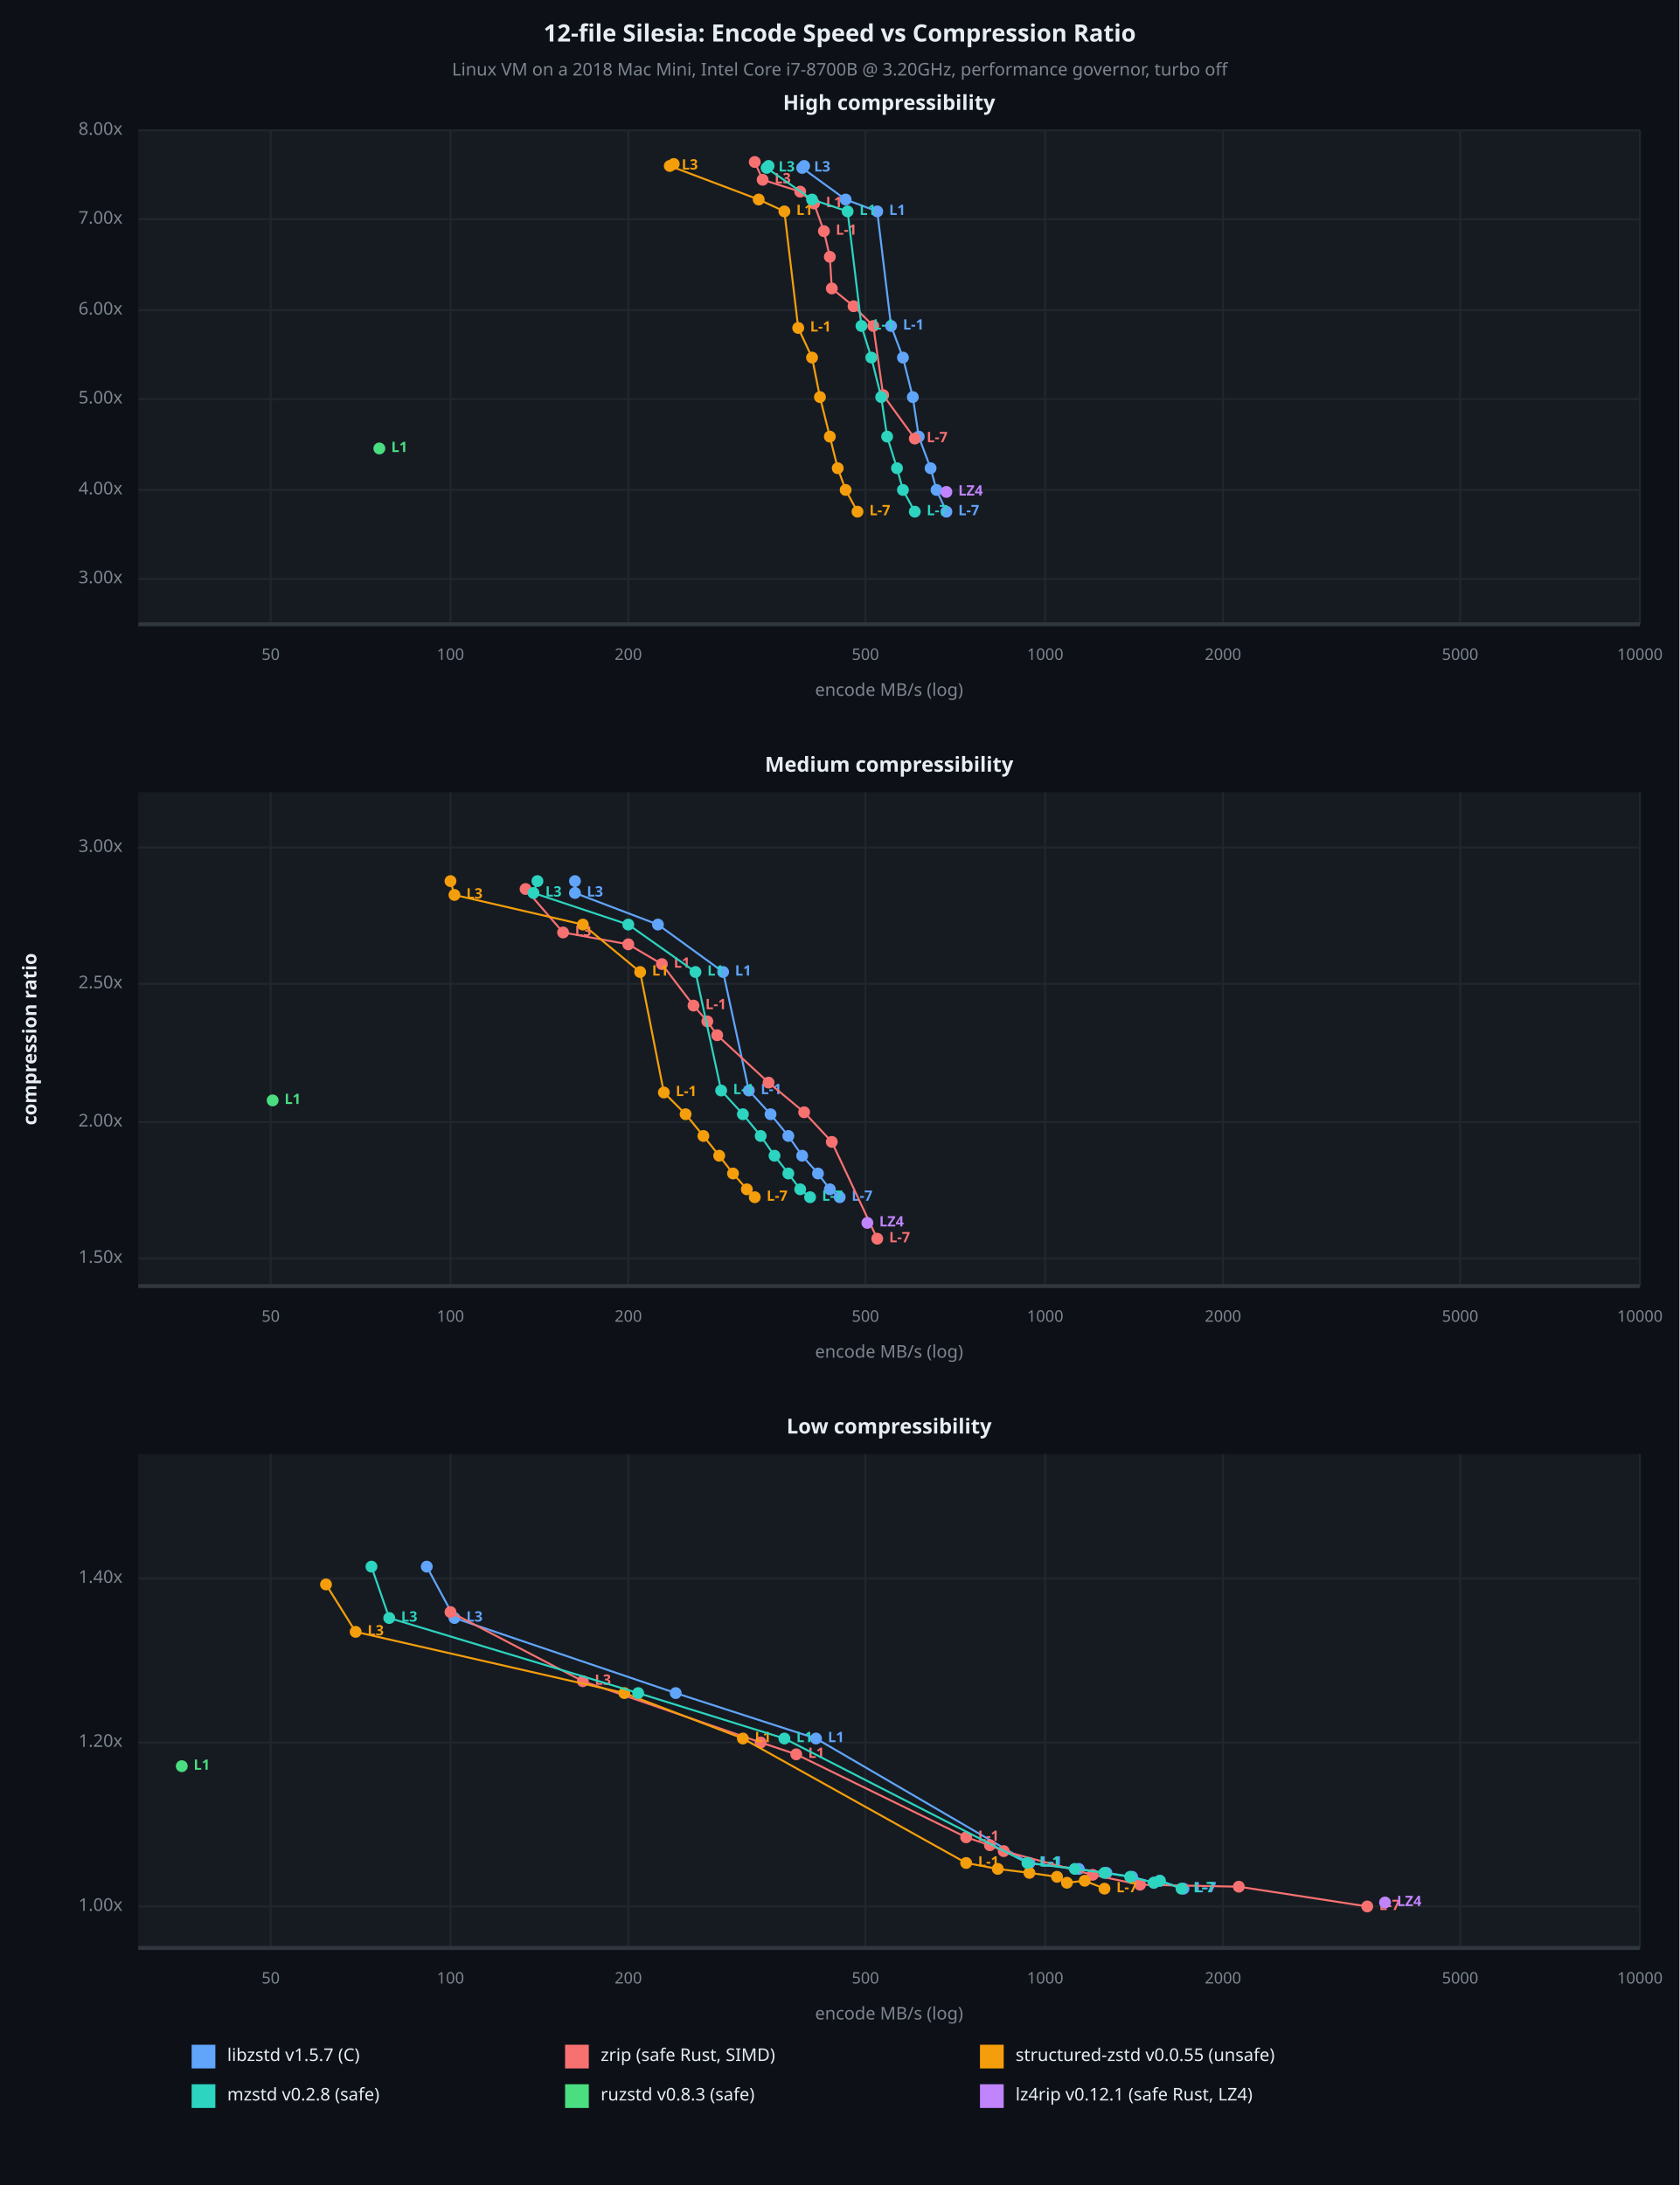
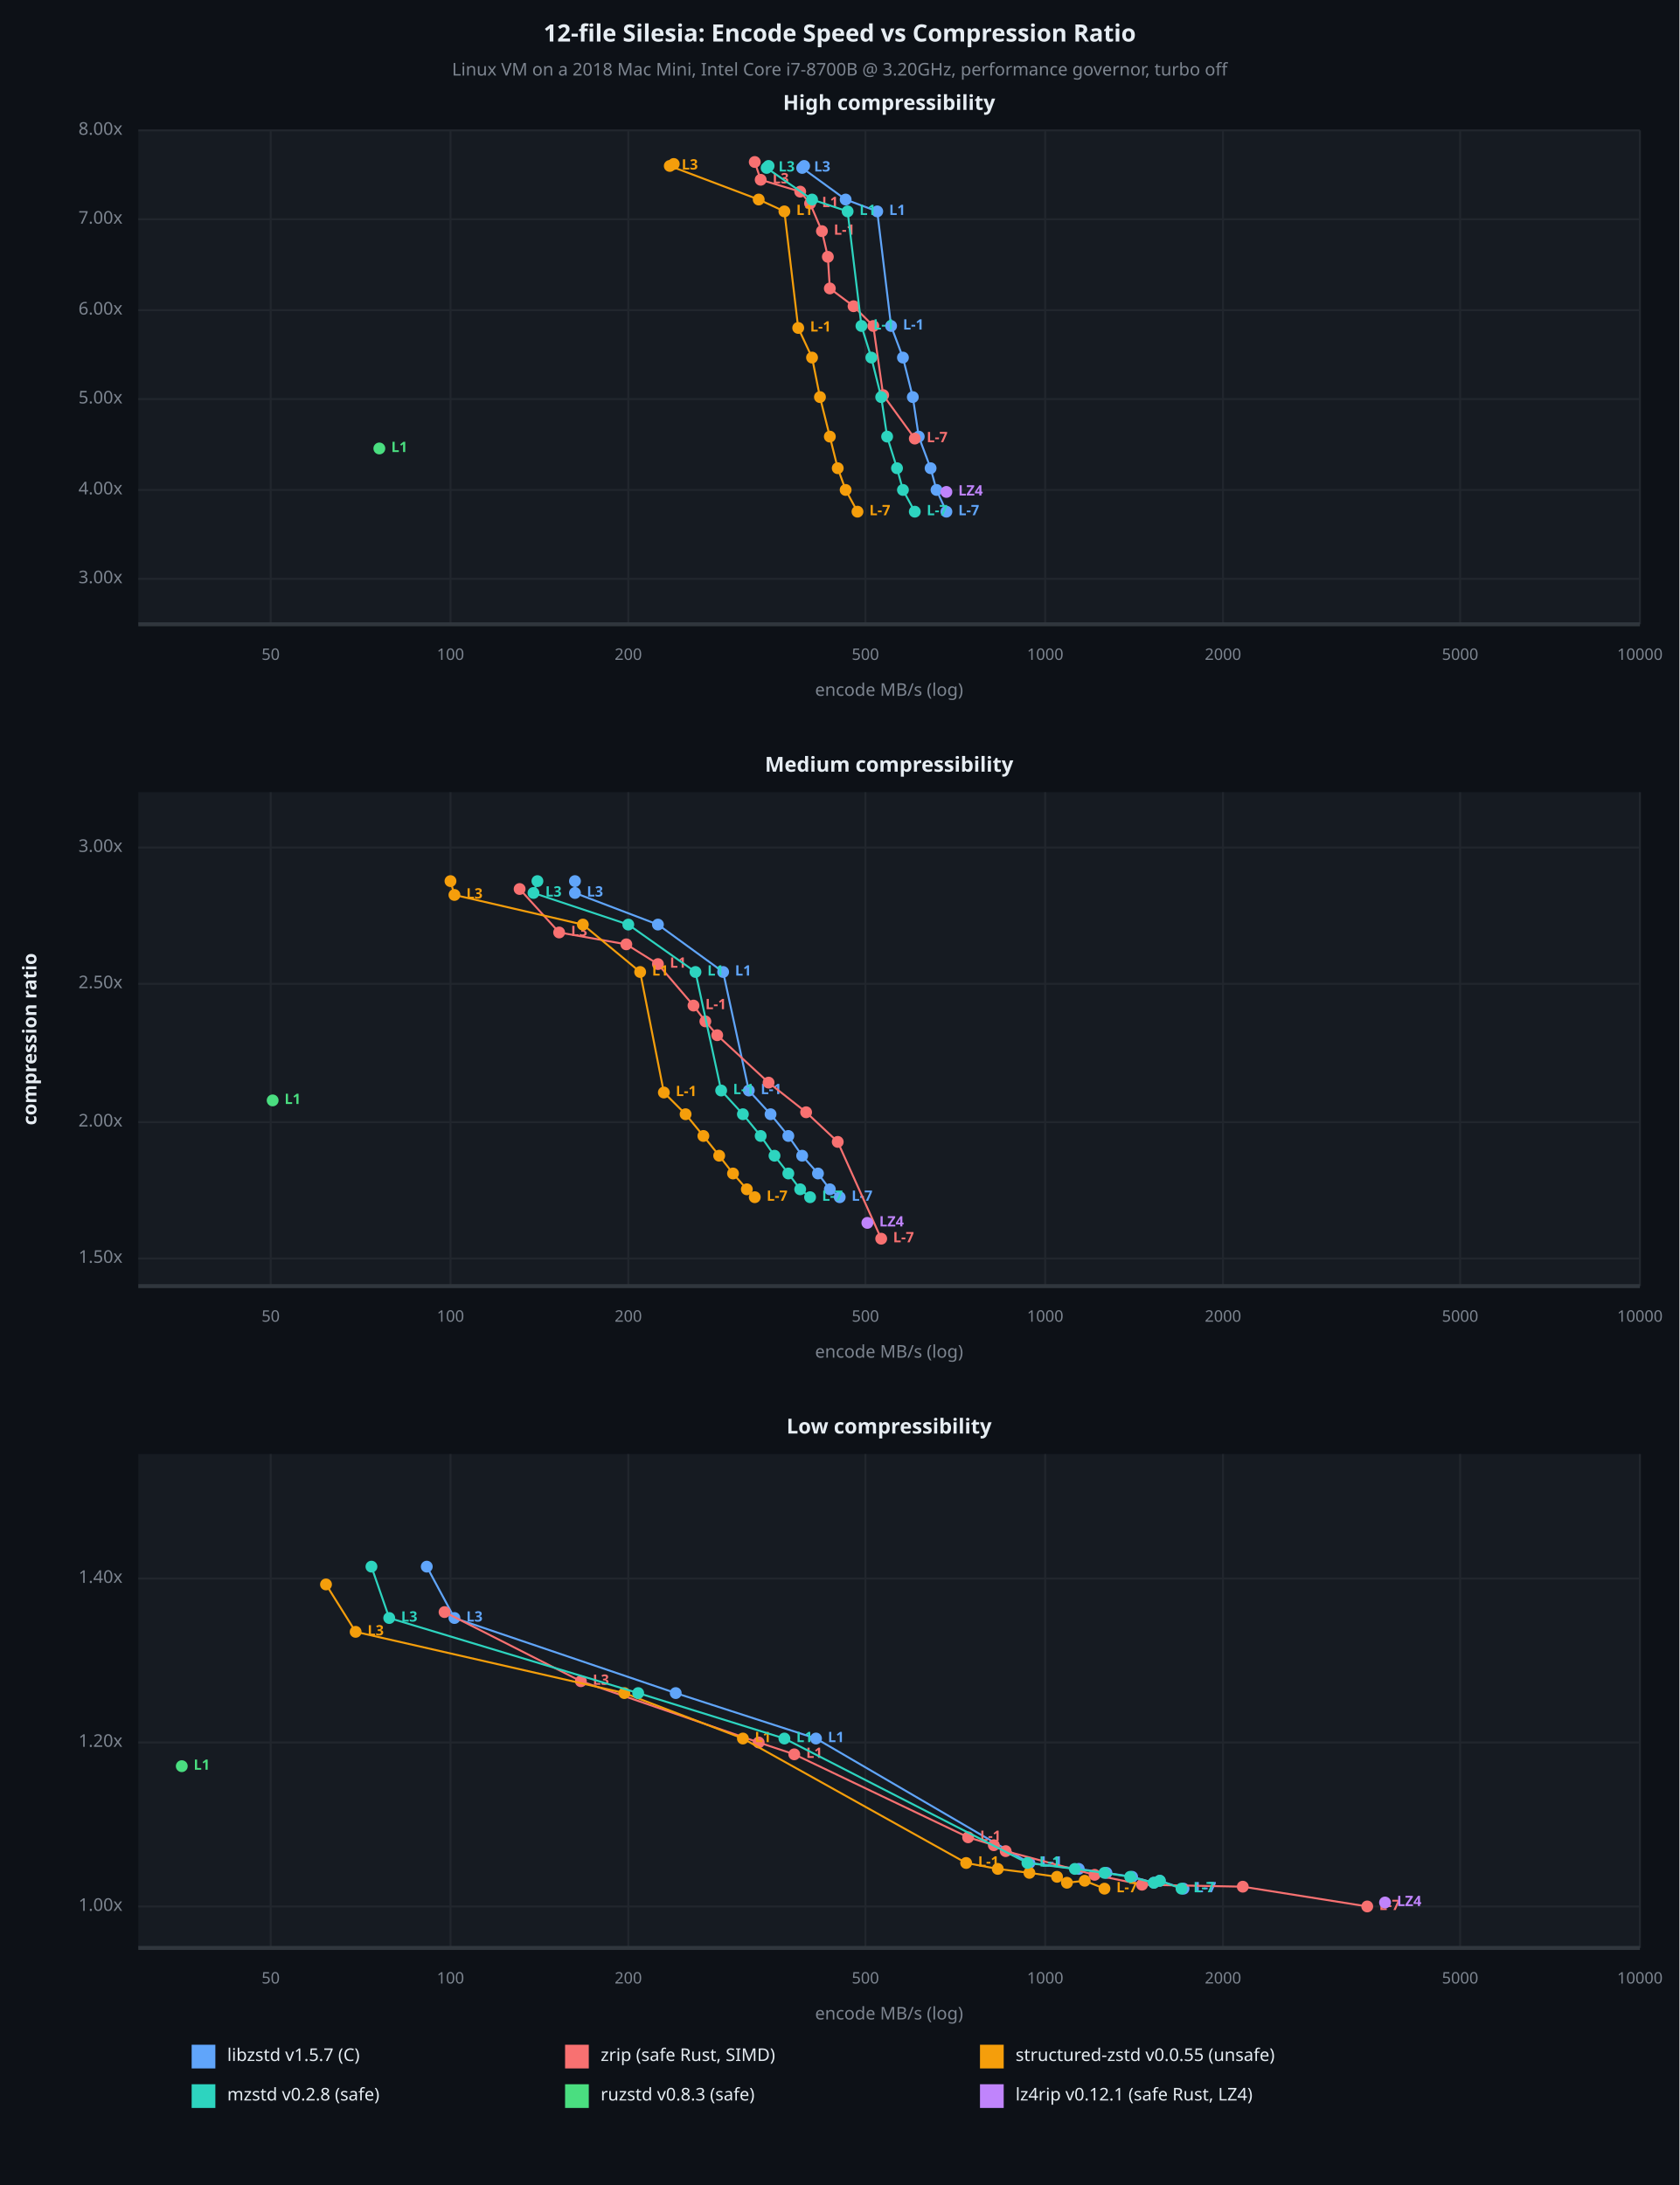
<svg xmlns="http://www.w3.org/2000/svg" viewBox="0 0 850 1106" font-family="system-ui, -apple-system, sans-serif">
  <rect x="0" y="0" width="850" height="1106" opacity="1" fill="#0D1117" stroke="none" />
  <text x="425" y="18" dy="0.5ex" text-anchor="middle" font-family="sans-serif" font-size="12.097" opacity="1" fill="#E6EDF3" font-weight="bold">
12-file Silesia: Encode Speed vs Compression Ratio
</text>
  <text x="425" y="36" dy="0.5ex" text-anchor="middle" font-family="sans-serif" font-size="8.871" opacity="1" fill="#7D8590">
Linux VM on a 2018 Mac Mini, Intel Core i7-8700B @ 3.20GHz, performance governor, turbo off
</text>
  <rect x="70" y="66" width="760" height="250" opacity="1" fill="#161B22" stroke="none" />
  <text x="450" y="53" dy="0.5ex" text-anchor="middle" font-family="sans-serif" font-size="10.484" opacity="1" fill="#E6EDF3" font-weight="bold">
High compressibility
</text>
  <polyline fill="none" opacity="1" stroke="#21262D" stroke-width="1" points="137,66 137,316 " />
  <text x="137" y="332" dy="0.5ex" text-anchor="middle" font-family="sans-serif" font-size="8.065" opacity="1" fill="#7D8590">
50
</text>
  <polyline fill="none" opacity="1" stroke="#21262D" stroke-width="1" points="228,66 228,316 " />
  <text x="228" y="332" dy="0.5ex" text-anchor="middle" font-family="sans-serif" font-size="8.065" opacity="1" fill="#7D8590">
100
</text>
  <polyline fill="none" opacity="1" stroke="#21262D" stroke-width="1" points="318,66 318,316 " />
  <text x="318" y="332" dy="0.5ex" text-anchor="middle" font-family="sans-serif" font-size="8.065" opacity="1" fill="#7D8590">
200
</text>
  <polyline fill="none" opacity="1" stroke="#21262D" stroke-width="1" points="438,66 438,316 " />
  <text x="438" y="332" dy="0.5ex" text-anchor="middle" font-family="sans-serif" font-size="8.065" opacity="1" fill="#7D8590">
500
</text>
  <polyline fill="none" opacity="1" stroke="#21262D" stroke-width="1" points="529,66 529,316 " />
  <text x="529" y="332" dy="0.5ex" text-anchor="middle" font-family="sans-serif" font-size="8.065" opacity="1" fill="#7D8590">
1000
</text>
  <polyline fill="none" opacity="1" stroke="#21262D" stroke-width="1" points="619,66 619,316 " />
  <text x="619" y="332" dy="0.5ex" text-anchor="middle" font-family="sans-serif" font-size="8.065" opacity="1" fill="#7D8590">
2000
</text>
  <polyline fill="none" opacity="1" stroke="#21262D" stroke-width="1" points="739,66 739,316 " />
  <text x="739" y="332" dy="0.5ex" text-anchor="middle" font-family="sans-serif" font-size="8.065" opacity="1" fill="#7D8590">
5000
</text>
  <polyline fill="none" opacity="1" stroke="#21262D" stroke-width="1" points="830,66 830,316 " />
  <text x="830" y="332" dy="0.5ex" text-anchor="middle" font-family="sans-serif" font-size="8.065" opacity="1" fill="#7D8590">
10000
</text>
  <polyline fill="none" opacity="1" stroke="#21262D" stroke-width="1" points="70,293 830,293 " />
  <text x="62" y="293" dy="0.5ex" text-anchor="end" font-family="sans-serif" font-size="8.871" opacity="1" fill="#7D8590">
3.00x
</text>
  <polyline fill="none" opacity="1" stroke="#21262D" stroke-width="1" points="70,248 830,248 " />
  <text x="62" y="248" dy="0.5ex" text-anchor="end" font-family="sans-serif" font-size="8.871" opacity="1" fill="#7D8590">
4.00x
</text>
  <polyline fill="none" opacity="1" stroke="#21262D" stroke-width="1" points="70,202 830,202 " />
  <text x="62" y="202" dy="0.5ex" text-anchor="end" font-family="sans-serif" font-size="8.871" opacity="1" fill="#7D8590">
5.00x
</text>
  <polyline fill="none" opacity="1" stroke="#21262D" stroke-width="1" points="70,157 830,157 " />
  <text x="62" y="157" dy="0.5ex" text-anchor="end" font-family="sans-serif" font-size="8.871" opacity="1" fill="#7D8590">
6.00x
</text>
  <polyline fill="none" opacity="1" stroke="#21262D" stroke-width="1" points="70,111 830,111 " />
  <text x="62" y="111" dy="0.5ex" text-anchor="end" font-family="sans-serif" font-size="8.871" opacity="1" fill="#7D8590">
7.00x
</text>
  <polyline fill="none" opacity="1" stroke="#21262D" stroke-width="1" points="70,66 830,66 " />
  <text x="62" y="66" dy="0.5ex" text-anchor="end" font-family="sans-serif" font-size="8.871" opacity="1" fill="#7D8590">
8.00x
</text>
  <polyline fill="none" opacity="1" stroke="#30363D" stroke-width="2" points="70,316 830,316 " />
  <polyline fill="none" opacity="1" stroke="#60A5FA" stroke-width="1" points="479,259 474,248 471,237 465,221 462,201 457,181 451,165 444,107 428,101 406,85 407,84 " />
  <circle cx="479" cy="259" r="3" opacity="1" fill="#60A5FA" stroke="none" stroke-width="1" />
  <text x="485" y="259" dy="0.5ex" text-anchor="start" font-family="sans-serif" font-size="7.258" opacity="1" fill="#60A5FA" font-weight="bold">
L-7
</text>
  <circle cx="474" cy="248" r="3" opacity="1" fill="#60A5FA" stroke="none" stroke-width="1" />
  <circle cx="471" cy="237" r="3" opacity="1" fill="#60A5FA" stroke="none" stroke-width="1" />
  <circle cx="465" cy="221" r="3" opacity="1" fill="#60A5FA" stroke="none" stroke-width="1" />
  <circle cx="462" cy="201" r="3" opacity="1" fill="#60A5FA" stroke="none" stroke-width="1" />
  <circle cx="457" cy="181" r="3" opacity="1" fill="#60A5FA" stroke="none" stroke-width="1" />
  <circle cx="451" cy="165" r="3" opacity="1" fill="#60A5FA" stroke="none" stroke-width="1" />
  <text x="457" y="165" dy="0.5ex" text-anchor="start" font-family="sans-serif" font-size="7.258" opacity="1" fill="#60A5FA" font-weight="bold">
L-1
</text>
  <circle cx="444" cy="107" r="3" opacity="1" fill="#60A5FA" stroke="none" stroke-width="1" />
  <text x="450" y="107" dy="0.5ex" text-anchor="start" font-family="sans-serif" font-size="7.258" opacity="1" fill="#60A5FA" font-weight="bold">
L1
</text>
  <circle cx="428" cy="101" r="3" opacity="1" fill="#60A5FA" stroke="none" stroke-width="1" />
  <circle cx="406" cy="85" r="3" opacity="1" fill="#60A5FA" stroke="none" stroke-width="1" />
  <text x="412" y="85" dy="0.5ex" text-anchor="start" font-family="sans-serif" font-size="7.258" opacity="1" fill="#60A5FA" font-weight="bold">
L3
</text>
  <circle cx="407" cy="84" r="3" opacity="1" fill="#60A5FA" stroke="none" stroke-width="1" />
-   <polyline fill="none" opacity="1" stroke="#F87171" stroke-width="1" points="463,222 447,200 442,165 432,155 421,146 420,130 417,117 412,103 405,97 386,91 382,82 " />
+   <polyline fill="none" opacity="1" stroke="#F87171" stroke-width="1" points="463,222 447,200 442,165 432,155 420,146 419,130 416,117 410,103 405,97 385,91 382,82 " />
  <circle cx="463" cy="222" r="3" opacity="1" fill="#F87171" stroke="none" stroke-width="1" />
  <text x="469" y="222" dy="0.5ex" text-anchor="start" font-family="sans-serif" font-size="7.258" opacity="1" fill="#F87171" font-weight="bold">
L-7
</text>
  <circle cx="447" cy="200" r="3" opacity="1" fill="#F87171" stroke="none" stroke-width="1" />
  <circle cx="442" cy="165" r="3" opacity="1" fill="#F87171" stroke="none" stroke-width="1" />
  <circle cx="432" cy="155" r="3" opacity="1" fill="#F87171" stroke="none" stroke-width="1" />
-   <circle cx="421" cy="146" r="3" opacity="1" fill="#F87171" stroke="none" stroke-width="1" />
-   <circle cx="420" cy="130" r="3" opacity="1" fill="#F87171" stroke="none" stroke-width="1" />
-   <circle cx="417" cy="117" r="3" opacity="1" fill="#F87171" stroke="none" stroke-width="1" />
-   <text x="423" y="117" dy="0.5ex" text-anchor="start" font-family="sans-serif" font-size="7.258" opacity="1" fill="#F87171" font-weight="bold">
- L-1
- </text>
-   <circle cx="412" cy="103" r="3" opacity="1" fill="#F87171" stroke="none" stroke-width="1" />
-   <text x="418" y="103" dy="0.5ex" text-anchor="start" font-family="sans-serif" font-size="7.258" opacity="1" fill="#F87171" font-weight="bold">
+   <circle cx="420" cy="146" r="3" opacity="1" fill="#F87171" stroke="none" stroke-width="1" />
+   <circle cx="419" cy="130" r="3" opacity="1" fill="#F87171" stroke="none" stroke-width="1" />
+   <circle cx="416" cy="117" r="3" opacity="1" fill="#F87171" stroke="none" stroke-width="1" />
+   <text x="422" y="117" dy="0.5ex" text-anchor="start" font-family="sans-serif" font-size="7.258" opacity="1" fill="#F87171" font-weight="bold">
+ L-1
+ </text>
+   <circle cx="410" cy="103" r="3" opacity="1" fill="#F87171" stroke="none" stroke-width="1" />
+   <text x="416" y="103" dy="0.5ex" text-anchor="start" font-family="sans-serif" font-size="7.258" opacity="1" fill="#F87171" font-weight="bold">
L1
</text>
  <circle cx="405" cy="97" r="3" opacity="1" fill="#F87171" stroke="none" stroke-width="1" />
-   <circle cx="386" cy="91" r="3" opacity="1" fill="#F87171" stroke="none" stroke-width="1" />
-   <text x="392" y="91" dy="0.5ex" text-anchor="start" font-family="sans-serif" font-size="7.258" opacity="1" fill="#F87171" font-weight="bold">
+   <circle cx="385" cy="91" r="3" opacity="1" fill="#F87171" stroke="none" stroke-width="1" />
+   <text x="391" y="91" dy="0.5ex" text-anchor="start" font-family="sans-serif" font-size="7.258" opacity="1" fill="#F87171" font-weight="bold">
L3
</text>
  <circle cx="382" cy="82" r="3" opacity="1" fill="#F87171" stroke="none" stroke-width="1" />
  <polyline fill="none" opacity="1" stroke="#F59E0B" stroke-width="1" points="434,259 428,248 424,237 420,221 415,201 411,181 404,166 397,107 384,101 339,84 341,83 " />
  <circle cx="434" cy="259" r="3" opacity="1" fill="#F59E0B" stroke="none" stroke-width="1" />
  <text x="440" y="259" dy="0.5ex" text-anchor="start" font-family="sans-serif" font-size="7.258" opacity="1" fill="#F59E0B" font-weight="bold">
L-7
</text>
  <circle cx="428" cy="248" r="3" opacity="1" fill="#F59E0B" stroke="none" stroke-width="1" />
  <circle cx="424" cy="237" r="3" opacity="1" fill="#F59E0B" stroke="none" stroke-width="1" />
  <circle cx="420" cy="221" r="3" opacity="1" fill="#F59E0B" stroke="none" stroke-width="1" />
  <circle cx="415" cy="201" r="3" opacity="1" fill="#F59E0B" stroke="none" stroke-width="1" />
  <circle cx="411" cy="181" r="3" opacity="1" fill="#F59E0B" stroke="none" stroke-width="1" />
  <circle cx="404" cy="166" r="3" opacity="1" fill="#F59E0B" stroke="none" stroke-width="1" />
  <text x="410" y="166" dy="0.5ex" text-anchor="start" font-family="sans-serif" font-size="7.258" opacity="1" fill="#F59E0B" font-weight="bold">
L-1
</text>
  <circle cx="397" cy="107" r="3" opacity="1" fill="#F59E0B" stroke="none" stroke-width="1" />
  <text x="403" y="107" dy="0.5ex" text-anchor="start" font-family="sans-serif" font-size="7.258" opacity="1" fill="#F59E0B" font-weight="bold">
L1
</text>
  <circle cx="384" cy="101" r="3" opacity="1" fill="#F59E0B" stroke="none" stroke-width="1" />
  <circle cx="339" cy="84" r="3" opacity="1" fill="#F59E0B" stroke="none" stroke-width="1" />
  <text x="345" y="84" dy="0.5ex" text-anchor="start" font-family="sans-serif" font-size="7.258" opacity="1" fill="#F59E0B" font-weight="bold">
L3
</text>
  <circle cx="341" cy="83" r="3" opacity="1" fill="#F59E0B" stroke="none" stroke-width="1" />
  <polyline fill="none" opacity="1" stroke="#2DD4BF" stroke-width="1" points="463,259 457,248 454,237 449,221 446,201 441,181 436,165 429,107 411,101 388,85 389,84 " />
  <circle cx="463" cy="259" r="3" opacity="1" fill="#2DD4BF" stroke="none" stroke-width="1" />
  <text x="469" y="259" dy="0.5ex" text-anchor="start" font-family="sans-serif" font-size="7.258" opacity="1" fill="#2DD4BF" font-weight="bold">
L-7
</text>
  <circle cx="457" cy="248" r="3" opacity="1" fill="#2DD4BF" stroke="none" stroke-width="1" />
  <circle cx="454" cy="237" r="3" opacity="1" fill="#2DD4BF" stroke="none" stroke-width="1" />
  <circle cx="449" cy="221" r="3" opacity="1" fill="#2DD4BF" stroke="none" stroke-width="1" />
  <circle cx="446" cy="201" r="3" opacity="1" fill="#2DD4BF" stroke="none" stroke-width="1" />
  <circle cx="441" cy="181" r="3" opacity="1" fill="#2DD4BF" stroke="none" stroke-width="1" />
  <circle cx="436" cy="165" r="3" opacity="1" fill="#2DD4BF" stroke="none" stroke-width="1" />
  <text x="442" y="165" dy="0.5ex" text-anchor="start" font-family="sans-serif" font-size="7.258" opacity="1" fill="#2DD4BF" font-weight="bold">
L-1
</text>
  <circle cx="429" cy="107" r="3" opacity="1" fill="#2DD4BF" stroke="none" stroke-width="1" />
  <text x="435" y="107" dy="0.5ex" text-anchor="start" font-family="sans-serif" font-size="7.258" opacity="1" fill="#2DD4BF" font-weight="bold">
L1
</text>
  <circle cx="411" cy="101" r="3" opacity="1" fill="#2DD4BF" stroke="none" stroke-width="1" />
  <circle cx="388" cy="85" r="3" opacity="1" fill="#2DD4BF" stroke="none" stroke-width="1" />
  <text x="394" y="85" dy="0.5ex" text-anchor="start" font-family="sans-serif" font-size="7.258" opacity="1" fill="#2DD4BF" font-weight="bold">
L3
</text>
  <circle cx="389" cy="84" r="3" opacity="1" fill="#2DD4BF" stroke="none" stroke-width="1" />
  <circle cx="192" cy="227" r="3" opacity="1" fill="#4ADE80" stroke="none" stroke-width="1" />
  <text x="198" y="227" dy="0.5ex" text-anchor="start" font-family="sans-serif" font-size="7.258" opacity="1" fill="#4ADE80" font-weight="bold">
L1
</text>
  <circle cx="479" cy="249" r="3" opacity="1" fill="#C084FC" stroke="none" stroke-width="1" />
  <text x="485" y="249" dy="0.5ex" text-anchor="start" font-family="sans-serif" font-size="7.258" opacity="1" fill="#C084FC" font-weight="bold">
LZ4
</text>
  <text x="450" y="350" dy="0.5ex" text-anchor="middle" font-family="sans-serif" font-size="8.871" opacity="1" fill="#7D8590">
encode MB/s (log)
</text>
  <rect x="70" y="401" width="760" height="250" opacity="1" fill="#161B22" stroke="none" />
  <text x="450" y="388" dy="0.5ex" text-anchor="middle" font-family="sans-serif" font-size="10.484" opacity="1" fill="#E6EDF3" font-weight="bold">
Medium compressibility
</text>
  <polyline fill="none" opacity="1" stroke="#21262D" stroke-width="1" points="137,401 137,651 " />
  <text x="137" y="667" dy="0.5ex" text-anchor="middle" font-family="sans-serif" font-size="8.065" opacity="1" fill="#7D8590">
50
</text>
  <polyline fill="none" opacity="1" stroke="#21262D" stroke-width="1" points="228,401 228,651 " />
  <text x="228" y="667" dy="0.5ex" text-anchor="middle" font-family="sans-serif" font-size="8.065" opacity="1" fill="#7D8590">
100
</text>
  <polyline fill="none" opacity="1" stroke="#21262D" stroke-width="1" points="318,401 318,651 " />
  <text x="318" y="667" dy="0.5ex" text-anchor="middle" font-family="sans-serif" font-size="8.065" opacity="1" fill="#7D8590">
200
</text>
  <polyline fill="none" opacity="1" stroke="#21262D" stroke-width="1" points="438,401 438,651 " />
  <text x="438" y="667" dy="0.5ex" text-anchor="middle" font-family="sans-serif" font-size="8.065" opacity="1" fill="#7D8590">
500
</text>
  <polyline fill="none" opacity="1" stroke="#21262D" stroke-width="1" points="529,401 529,651 " />
  <text x="529" y="667" dy="0.5ex" text-anchor="middle" font-family="sans-serif" font-size="8.065" opacity="1" fill="#7D8590">
1000
</text>
  <polyline fill="none" opacity="1" stroke="#21262D" stroke-width="1" points="619,401 619,651 " />
  <text x="619" y="667" dy="0.5ex" text-anchor="middle" font-family="sans-serif" font-size="8.065" opacity="1" fill="#7D8590">
2000
</text>
  <polyline fill="none" opacity="1" stroke="#21262D" stroke-width="1" points="739,401 739,651 " />
  <text x="739" y="667" dy="0.5ex" text-anchor="middle" font-family="sans-serif" font-size="8.065" opacity="1" fill="#7D8590">
5000
</text>
  <polyline fill="none" opacity="1" stroke="#21262D" stroke-width="1" points="830,401 830,651 " />
  <text x="830" y="667" dy="0.5ex" text-anchor="middle" font-family="sans-serif" font-size="8.065" opacity="1" fill="#7D8590">
10000
</text>
  <polyline fill="none" opacity="1" stroke="#21262D" stroke-width="1" points="70,637 830,637 " />
  <text x="62" y="637" dy="0.5ex" text-anchor="end" font-family="sans-serif" font-size="8.871" opacity="1" fill="#7D8590">
1.50x
</text>
  <polyline fill="none" opacity="1" stroke="#21262D" stroke-width="1" points="70,568 830,568 " />
  <text x="62" y="568" dy="0.5ex" text-anchor="end" font-family="sans-serif" font-size="8.871" opacity="1" fill="#7D8590">
2.00x
</text>
  <polyline fill="none" opacity="1" stroke="#21262D" stroke-width="1" points="70,498 830,498 " />
  <text x="62" y="498" dy="0.5ex" text-anchor="end" font-family="sans-serif" font-size="8.871" opacity="1" fill="#7D8590">
2.50x
</text>
  <polyline fill="none" opacity="1" stroke="#21262D" stroke-width="1" points="70,429 830,429 " />
  <text x="62" y="429" dy="0.5ex" text-anchor="end" font-family="sans-serif" font-size="8.871" opacity="1" fill="#7D8590">
3.00x
</text>
  <polyline fill="none" opacity="1" stroke="#30363D" stroke-width="2" points="70,651 830,651 " />
  <polyline fill="none" opacity="1" stroke="#60A5FA" stroke-width="1" points="425,606 420,602 414,594 406,585 399,575 390,564 379,552 366,492 333,468 291,452 291,446 " />
  <circle cx="425" cy="606" r="3" opacity="1" fill="#60A5FA" stroke="none" stroke-width="1" />
  <text x="431" y="606" dy="0.5ex" text-anchor="start" font-family="sans-serif" font-size="7.258" opacity="1" fill="#60A5FA" font-weight="bold">
L-7
</text>
  <circle cx="420" cy="602" r="3" opacity="1" fill="#60A5FA" stroke="none" stroke-width="1" />
  <circle cx="414" cy="594" r="3" opacity="1" fill="#60A5FA" stroke="none" stroke-width="1" />
  <circle cx="406" cy="585" r="3" opacity="1" fill="#60A5FA" stroke="none" stroke-width="1" />
  <circle cx="399" cy="575" r="3" opacity="1" fill="#60A5FA" stroke="none" stroke-width="1" />
  <circle cx="390" cy="564" r="3" opacity="1" fill="#60A5FA" stroke="none" stroke-width="1" />
  <circle cx="379" cy="552" r="3" opacity="1" fill="#60A5FA" stroke="none" stroke-width="1" />
  <text x="385" y="552" dy="0.5ex" text-anchor="start" font-family="sans-serif" font-size="7.258" opacity="1" fill="#60A5FA" font-weight="bold">
L-1
</text>
  <circle cx="366" cy="492" r="3" opacity="1" fill="#60A5FA" stroke="none" stroke-width="1" />
  <text x="372" y="492" dy="0.5ex" text-anchor="start" font-family="sans-serif" font-size="7.258" opacity="1" fill="#60A5FA" font-weight="bold">
L1
</text>
  <circle cx="333" cy="468" r="3" opacity="1" fill="#60A5FA" stroke="none" stroke-width="1" />
  <circle cx="291" cy="452" r="3" opacity="1" fill="#60A5FA" stroke="none" stroke-width="1" />
  <text x="297" y="452" dy="0.5ex" text-anchor="start" font-family="sans-serif" font-size="7.258" opacity="1" fill="#60A5FA" font-weight="bold">
L3
</text>
  <circle cx="291" cy="446" r="3" opacity="1" fill="#60A5FA" stroke="none" stroke-width="1" />
-   <polyline fill="none" opacity="1" stroke="#F87171" stroke-width="1" points="444,627 421,578 407,563 389,548 363,524 358,517 351,509 335,488 318,478 285,472 266,450 " />
-   <circle cx="444" cy="627" r="3" opacity="1" fill="#F87171" stroke="none" stroke-width="1" />
-   <text x="450" y="627" dy="0.5ex" text-anchor="start" font-family="sans-serif" font-size="7.258" opacity="1" fill="#F87171" font-weight="bold">
- L-7
- </text>
-   <circle cx="421" cy="578" r="3" opacity="1" fill="#F87171" stroke="none" stroke-width="1" />
-   <circle cx="407" cy="563" r="3" opacity="1" fill="#F87171" stroke="none" stroke-width="1" />
+   <polyline fill="none" opacity="1" stroke="#F87171" stroke-width="1" points="446,627 424,578 408,563 389,548 363,524 357,517 351,509 333,488 317,478 283,472 263,450 " />
+   <circle cx="446" cy="627" r="3" opacity="1" fill="#F87171" stroke="none" stroke-width="1" />
+   <text x="452" y="627" dy="0.5ex" text-anchor="start" font-family="sans-serif" font-size="7.258" opacity="1" fill="#F87171" font-weight="bold">
+ L-7
+ </text>
+   <circle cx="424" cy="578" r="3" opacity="1" fill="#F87171" stroke="none" stroke-width="1" />
+   <circle cx="408" cy="563" r="3" opacity="1" fill="#F87171" stroke="none" stroke-width="1" />
  <circle cx="389" cy="548" r="3" opacity="1" fill="#F87171" stroke="none" stroke-width="1" />
  <circle cx="363" cy="524" r="3" opacity="1" fill="#F87171" stroke="none" stroke-width="1" />
-   <circle cx="358" cy="517" r="3" opacity="1" fill="#F87171" stroke="none" stroke-width="1" />
+   <circle cx="357" cy="517" r="3" opacity="1" fill="#F87171" stroke="none" stroke-width="1" />
  <circle cx="351" cy="509" r="3" opacity="1" fill="#F87171" stroke="none" stroke-width="1" />
  <text x="357" y="509" dy="0.5ex" text-anchor="start" font-family="sans-serif" font-size="7.258" opacity="1" fill="#F87171" font-weight="bold">
L-1
</text>
-   <circle cx="335" cy="488" r="3" opacity="1" fill="#F87171" stroke="none" stroke-width="1" />
-   <text x="341" y="488" dy="0.5ex" text-anchor="start" font-family="sans-serif" font-size="7.258" opacity="1" fill="#F87171" font-weight="bold">
- L1
- </text>
-   <circle cx="318" cy="478" r="3" opacity="1" fill="#F87171" stroke="none" stroke-width="1" />
-   <circle cx="285" cy="472" r="3" opacity="1" fill="#F87171" stroke="none" stroke-width="1" />
-   <text x="291" y="472" dy="0.5ex" text-anchor="start" font-family="sans-serif" font-size="7.258" opacity="1" fill="#F87171" font-weight="bold">
- L3
- </text>
-   <circle cx="266" cy="450" r="3" opacity="1" fill="#F87171" stroke="none" stroke-width="1" />
+   <circle cx="333" cy="488" r="3" opacity="1" fill="#F87171" stroke="none" stroke-width="1" />
+   <text x="339" y="488" dy="0.5ex" text-anchor="start" font-family="sans-serif" font-size="7.258" opacity="1" fill="#F87171" font-weight="bold">
+ L1
+ </text>
+   <circle cx="317" cy="478" r="3" opacity="1" fill="#F87171" stroke="none" stroke-width="1" />
+   <circle cx="283" cy="472" r="3" opacity="1" fill="#F87171" stroke="none" stroke-width="1" />
+   <text x="289" y="472" dy="0.5ex" text-anchor="start" font-family="sans-serif" font-size="7.258" opacity="1" fill="#F87171" font-weight="bold">
+ L3
+ </text>
+   <circle cx="263" cy="450" r="3" opacity="1" fill="#F87171" stroke="none" stroke-width="1" />
  <polyline fill="none" opacity="1" stroke="#F59E0B" stroke-width="1" points="382,606 378,602 371,594 364,585 356,575 347,564 336,553 324,492 295,468 230,453 228,446 " />
  <circle cx="382" cy="606" r="3" opacity="1" fill="#F59E0B" stroke="none" stroke-width="1" />
  <text x="388" y="606" dy="0.5ex" text-anchor="start" font-family="sans-serif" font-size="7.258" opacity="1" fill="#F59E0B" font-weight="bold">
L-7
</text>
  <circle cx="378" cy="602" r="3" opacity="1" fill="#F59E0B" stroke="none" stroke-width="1" />
  <circle cx="371" cy="594" r="3" opacity="1" fill="#F59E0B" stroke="none" stroke-width="1" />
  <circle cx="364" cy="585" r="3" opacity="1" fill="#F59E0B" stroke="none" stroke-width="1" />
  <circle cx="356" cy="575" r="3" opacity="1" fill="#F59E0B" stroke="none" stroke-width="1" />
  <circle cx="347" cy="564" r="3" opacity="1" fill="#F59E0B" stroke="none" stroke-width="1" />
  <circle cx="336" cy="553" r="3" opacity="1" fill="#F59E0B" stroke="none" stroke-width="1" />
  <text x="342" y="553" dy="0.5ex" text-anchor="start" font-family="sans-serif" font-size="7.258" opacity="1" fill="#F59E0B" font-weight="bold">
L-1
</text>
  <circle cx="324" cy="492" r="3" opacity="1" fill="#F59E0B" stroke="none" stroke-width="1" />
  <text x="330" y="492" dy="0.5ex" text-anchor="start" font-family="sans-serif" font-size="7.258" opacity="1" fill="#F59E0B" font-weight="bold">
L1
</text>
  <circle cx="295" cy="468" r="3" opacity="1" fill="#F59E0B" stroke="none" stroke-width="1" />
  <circle cx="230" cy="453" r="3" opacity="1" fill="#F59E0B" stroke="none" stroke-width="1" />
  <text x="236" y="453" dy="0.5ex" text-anchor="start" font-family="sans-serif" font-size="7.258" opacity="1" fill="#F59E0B" font-weight="bold">
L3
</text>
  <circle cx="228" cy="446" r="3" opacity="1" fill="#F59E0B" stroke="none" stroke-width="1" />
  <polyline fill="none" opacity="1" stroke="#2DD4BF" stroke-width="1" points="410,606 405,602 399,594 392,585 385,575 376,564 365,552 352,492 318,468 270,452 272,446 " />
  <circle cx="410" cy="606" r="3" opacity="1" fill="#2DD4BF" stroke="none" stroke-width="1" />
  <text x="416" y="606" dy="0.5ex" text-anchor="start" font-family="sans-serif" font-size="7.258" opacity="1" fill="#2DD4BF" font-weight="bold">
L-7
</text>
  <circle cx="405" cy="602" r="3" opacity="1" fill="#2DD4BF" stroke="none" stroke-width="1" />
  <circle cx="399" cy="594" r="3" opacity="1" fill="#2DD4BF" stroke="none" stroke-width="1" />
  <circle cx="392" cy="585" r="3" opacity="1" fill="#2DD4BF" stroke="none" stroke-width="1" />
  <circle cx="385" cy="575" r="3" opacity="1" fill="#2DD4BF" stroke="none" stroke-width="1" />
  <circle cx="376" cy="564" r="3" opacity="1" fill="#2DD4BF" stroke="none" stroke-width="1" />
  <circle cx="365" cy="552" r="3" opacity="1" fill="#2DD4BF" stroke="none" stroke-width="1" />
  <text x="371" y="552" dy="0.5ex" text-anchor="start" font-family="sans-serif" font-size="7.258" opacity="1" fill="#2DD4BF" font-weight="bold">
L-1
</text>
  <circle cx="352" cy="492" r="3" opacity="1" fill="#2DD4BF" stroke="none" stroke-width="1" />
  <text x="358" y="492" dy="0.5ex" text-anchor="start" font-family="sans-serif" font-size="7.258" opacity="1" fill="#2DD4BF" font-weight="bold">
L1
</text>
  <circle cx="318" cy="468" r="3" opacity="1" fill="#2DD4BF" stroke="none" stroke-width="1" />
  <circle cx="270" cy="452" r="3" opacity="1" fill="#2DD4BF" stroke="none" stroke-width="1" />
  <text x="276" y="452" dy="0.5ex" text-anchor="start" font-family="sans-serif" font-size="7.258" opacity="1" fill="#2DD4BF" font-weight="bold">
L3
</text>
  <circle cx="272" cy="446" r="3" opacity="1" fill="#2DD4BF" stroke="none" stroke-width="1" />
  <circle cx="138" cy="557" r="3" opacity="1" fill="#4ADE80" stroke="none" stroke-width="1" />
  <text x="144" y="557" dy="0.5ex" text-anchor="start" font-family="sans-serif" font-size="7.258" opacity="1" fill="#4ADE80" font-weight="bold">
L1
</text>
  <circle cx="439" cy="619" r="3" opacity="1" fill="#C084FC" stroke="none" stroke-width="1" />
  <text x="445" y="619" dy="0.5ex" text-anchor="start" font-family="sans-serif" font-size="7.258" opacity="1" fill="#C084FC" font-weight="bold">
LZ4
</text>
  <text x="450" y="685" dy="0.5ex" text-anchor="middle" font-family="sans-serif" font-size="8.871" opacity="1" fill="#7D8590">
encode MB/s (log)
</text>
  <rect x="70" y="736" width="760" height="250" opacity="1" fill="#161B22" stroke="none" />
  <text x="450" y="723" dy="0.5ex" text-anchor="middle" font-family="sans-serif" font-size="10.484" opacity="1" fill="#E6EDF3" font-weight="bold">
Low compressibility
</text>
  <polyline fill="none" opacity="1" stroke="#21262D" stroke-width="1" points="137,736 137,986 " />
  <text x="137" y="1002" dy="0.5ex" text-anchor="middle" font-family="sans-serif" font-size="8.065" opacity="1" fill="#7D8590">
50
</text>
  <polyline fill="none" opacity="1" stroke="#21262D" stroke-width="1" points="228,736 228,986 " />
  <text x="228" y="1002" dy="0.5ex" text-anchor="middle" font-family="sans-serif" font-size="8.065" opacity="1" fill="#7D8590">
100
</text>
  <polyline fill="none" opacity="1" stroke="#21262D" stroke-width="1" points="318,736 318,986 " />
  <text x="318" y="1002" dy="0.5ex" text-anchor="middle" font-family="sans-serif" font-size="8.065" opacity="1" fill="#7D8590">
200
</text>
  <polyline fill="none" opacity="1" stroke="#21262D" stroke-width="1" points="438,736 438,986 " />
  <text x="438" y="1002" dy="0.5ex" text-anchor="middle" font-family="sans-serif" font-size="8.065" opacity="1" fill="#7D8590">
500
</text>
  <polyline fill="none" opacity="1" stroke="#21262D" stroke-width="1" points="529,736 529,986 " />
  <text x="529" y="1002" dy="0.5ex" text-anchor="middle" font-family="sans-serif" font-size="8.065" opacity="1" fill="#7D8590">
1000
</text>
  <polyline fill="none" opacity="1" stroke="#21262D" stroke-width="1" points="619,736 619,986 " />
  <text x="619" y="1002" dy="0.5ex" text-anchor="middle" font-family="sans-serif" font-size="8.065" opacity="1" fill="#7D8590">
2000
</text>
  <polyline fill="none" opacity="1" stroke="#21262D" stroke-width="1" points="739,736 739,986 " />
  <text x="739" y="1002" dy="0.5ex" text-anchor="middle" font-family="sans-serif" font-size="8.065" opacity="1" fill="#7D8590">
5000
</text>
  <polyline fill="none" opacity="1" stroke="#21262D" stroke-width="1" points="830,736 830,986 " />
  <text x="830" y="1002" dy="0.5ex" text-anchor="middle" font-family="sans-serif" font-size="8.065" opacity="1" fill="#7D8590">
10000
</text>
  <polyline fill="none" opacity="1" stroke="#21262D" stroke-width="1" points="70,965 830,965 " />
  <text x="62" y="965" dy="0.5ex" text-anchor="end" font-family="sans-serif" font-size="8.871" opacity="1" fill="#7D8590">
1.00x
</text>
  <polyline fill="none" opacity="1" stroke="#21262D" stroke-width="1" points="70,882 830,882 " />
  <text x="62" y="882" dy="0.5ex" text-anchor="end" font-family="sans-serif" font-size="8.871" opacity="1" fill="#7D8590">
1.20x
</text>
  <polyline fill="none" opacity="1" stroke="#21262D" stroke-width="1" points="70,799 830,799 " />
  <text x="62" y="799" dy="0.5ex" text-anchor="end" font-family="sans-serif" font-size="8.871" opacity="1" fill="#7D8590">
1.40x
</text>
  <polyline fill="none" opacity="1" stroke="#30363D" stroke-width="2" points="70,986 830,986 " />
  <polyline fill="none" opacity="1" stroke="#60A5FA" stroke-width="1" points="599,956 587,952 584,953 573,950 560,948 546,946 521,943 413,880 342,857 230,819 216,793 " />
  <circle cx="599" cy="956" r="3" opacity="1" fill="#60A5FA" stroke="none" stroke-width="1" />
  <text x="605" y="956" dy="0.5ex" text-anchor="start" font-family="sans-serif" font-size="7.258" opacity="1" fill="#60A5FA" font-weight="bold">
L-7
</text>
  <circle cx="587" cy="952" r="3" opacity="1" fill="#60A5FA" stroke="none" stroke-width="1" />
  <circle cx="584" cy="953" r="3" opacity="1" fill="#60A5FA" stroke="none" stroke-width="1" />
  <circle cx="573" cy="950" r="3" opacity="1" fill="#60A5FA" stroke="none" stroke-width="1" />
  <circle cx="560" cy="948" r="3" opacity="1" fill="#60A5FA" stroke="none" stroke-width="1" />
  <circle cx="546" cy="946" r="3" opacity="1" fill="#60A5FA" stroke="none" stroke-width="1" />
  <circle cx="521" cy="943" r="3" opacity="1" fill="#60A5FA" stroke="none" stroke-width="1" />
  <text x="527" y="943" dy="0.5ex" text-anchor="start" font-family="sans-serif" font-size="7.258" opacity="1" fill="#60A5FA" font-weight="bold">
L-1
</text>
  <circle cx="413" cy="880" r="3" opacity="1" fill="#60A5FA" stroke="none" stroke-width="1" />
  <text x="419" y="880" dy="0.5ex" text-anchor="start" font-family="sans-serif" font-size="7.258" opacity="1" fill="#60A5FA" font-weight="bold">
L1
</text>
  <circle cx="342" cy="857" r="3" opacity="1" fill="#60A5FA" stroke="none" stroke-width="1" />
  <circle cx="230" cy="819" r="3" opacity="1" fill="#60A5FA" stroke="none" stroke-width="1" />
  <text x="236" y="819" dy="0.5ex" text-anchor="start" font-family="sans-serif" font-size="7.258" opacity="1" fill="#60A5FA" font-weight="bold">
L3
</text>
  <circle cx="216" cy="793" r="3" opacity="1" fill="#60A5FA" stroke="none" stroke-width="1" />
-   <polyline fill="none" opacity="1" stroke="#F87171" stroke-width="1" points="692,965 627,955 577,954 553,949 508,937 501,934 489,930 403,888 385,882 295,851 228,816 " />
+   <polyline fill="none" opacity="1" stroke="#F87171" stroke-width="1" points="692,965 629,955 578,954 554,949 509,937 503,934 490,930 402,888 384,882 294,851 225,816 " />
  <circle cx="692" cy="965" r="3" opacity="1" fill="#F87171" stroke="none" stroke-width="1" />
  <text x="698" y="965" dy="0.5ex" text-anchor="start" font-family="sans-serif" font-size="7.258" opacity="1" fill="#F87171" font-weight="bold">
L-7
</text>
-   <circle cx="627" cy="955" r="3" opacity="1" fill="#F87171" stroke="none" stroke-width="1" />
-   <circle cx="577" cy="954" r="3" opacity="1" fill="#F87171" stroke="none" stroke-width="1" />
-   <circle cx="553" cy="949" r="3" opacity="1" fill="#F87171" stroke="none" stroke-width="1" />
-   <circle cx="508" cy="937" r="3" opacity="1" fill="#F87171" stroke="none" stroke-width="1" />
-   <circle cx="501" cy="934" r="3" opacity="1" fill="#F87171" stroke="none" stroke-width="1" />
-   <circle cx="489" cy="930" r="3" opacity="1" fill="#F87171" stroke="none" stroke-width="1" />
-   <text x="495" y="930" dy="0.5ex" text-anchor="start" font-family="sans-serif" font-size="7.258" opacity="1" fill="#F87171" font-weight="bold">
- L-1
- </text>
-   <circle cx="403" cy="888" r="3" opacity="1" fill="#F87171" stroke="none" stroke-width="1" />
-   <text x="409" y="888" dy="0.5ex" text-anchor="start" font-family="sans-serif" font-size="7.258" opacity="1" fill="#F87171" font-weight="bold">
- L1
- </text>
-   <circle cx="385" cy="882" r="3" opacity="1" fill="#F87171" stroke="none" stroke-width="1" />
-   <circle cx="295" cy="851" r="3" opacity="1" fill="#F87171" stroke="none" stroke-width="1" />
-   <text x="301" y="851" dy="0.5ex" text-anchor="start" font-family="sans-serif" font-size="7.258" opacity="1" fill="#F87171" font-weight="bold">
- L3
- </text>
-   <circle cx="228" cy="816" r="3" opacity="1" fill="#F87171" stroke="none" stroke-width="1" />
+   <circle cx="629" cy="955" r="3" opacity="1" fill="#F87171" stroke="none" stroke-width="1" />
+   <circle cx="578" cy="954" r="3" opacity="1" fill="#F87171" stroke="none" stroke-width="1" />
+   <circle cx="554" cy="949" r="3" opacity="1" fill="#F87171" stroke="none" stroke-width="1" />
+   <circle cx="509" cy="937" r="3" opacity="1" fill="#F87171" stroke="none" stroke-width="1" />
+   <circle cx="503" cy="934" r="3" opacity="1" fill="#F87171" stroke="none" stroke-width="1" />
+   <circle cx="490" cy="930" r="3" opacity="1" fill="#F87171" stroke="none" stroke-width="1" />
+   <text x="496" y="930" dy="0.5ex" text-anchor="start" font-family="sans-serif" font-size="7.258" opacity="1" fill="#F87171" font-weight="bold">
+ L-1
+ </text>
+   <circle cx="402" cy="888" r="3" opacity="1" fill="#F87171" stroke="none" stroke-width="1" />
+   <text x="408" y="888" dy="0.5ex" text-anchor="start" font-family="sans-serif" font-size="7.258" opacity="1" fill="#F87171" font-weight="bold">
+ L1
+ </text>
+   <circle cx="384" cy="882" r="3" opacity="1" fill="#F87171" stroke="none" stroke-width="1" />
+   <circle cx="294" cy="851" r="3" opacity="1" fill="#F87171" stroke="none" stroke-width="1" />
+   <text x="300" y="851" dy="0.5ex" text-anchor="start" font-family="sans-serif" font-size="7.258" opacity="1" fill="#F87171" font-weight="bold">
+ L3
+ </text>
+   <circle cx="225" cy="816" r="3" opacity="1" fill="#F87171" stroke="none" stroke-width="1" />
  <polyline fill="none" opacity="1" stroke="#F59E0B" stroke-width="1" points="559,956 549,952 540,953 535,950 521,948 505,946 489,943 376,880 316,857 180,826 165,802 " />
  <circle cx="559" cy="956" r="3" opacity="1" fill="#F59E0B" stroke="none" stroke-width="1" />
  <text x="565" y="956" dy="0.5ex" text-anchor="start" font-family="sans-serif" font-size="7.258" opacity="1" fill="#F59E0B" font-weight="bold">
L-7
</text>
  <circle cx="549" cy="952" r="3" opacity="1" fill="#F59E0B" stroke="none" stroke-width="1" />
  <circle cx="540" cy="953" r="3" opacity="1" fill="#F59E0B" stroke="none" stroke-width="1" />
  <circle cx="535" cy="950" r="3" opacity="1" fill="#F59E0B" stroke="none" stroke-width="1" />
  <circle cx="521" cy="948" r="3" opacity="1" fill="#F59E0B" stroke="none" stroke-width="1" />
  <circle cx="505" cy="946" r="3" opacity="1" fill="#F59E0B" stroke="none" stroke-width="1" />
  <circle cx="489" cy="943" r="3" opacity="1" fill="#F59E0B" stroke="none" stroke-width="1" />
  <text x="495" y="943" dy="0.5ex" text-anchor="start" font-family="sans-serif" font-size="7.258" opacity="1" fill="#F59E0B" font-weight="bold">
L-1
</text>
  <circle cx="376" cy="880" r="3" opacity="1" fill="#F59E0B" stroke="none" stroke-width="1" />
  <text x="382" y="880" dy="0.5ex" text-anchor="start" font-family="sans-serif" font-size="7.258" opacity="1" fill="#F59E0B" font-weight="bold">
L1
</text>
  <circle cx="316" cy="857" r="3" opacity="1" fill="#F59E0B" stroke="none" stroke-width="1" />
  <circle cx="180" cy="826" r="3" opacity="1" fill="#F59E0B" stroke="none" stroke-width="1" />
  <text x="186" y="826" dy="0.5ex" text-anchor="start" font-family="sans-serif" font-size="7.258" opacity="1" fill="#F59E0B" font-weight="bold">
L3
</text>
  <circle cx="165" cy="802" r="3" opacity="1" fill="#F59E0B" stroke="none" stroke-width="1" />
  <polyline fill="none" opacity="1" stroke="#2DD4BF" stroke-width="1" points="598,956 587,952 584,953 572,950 559,948 544,946 520,943 397,880 323,857 197,819 188,793 " />
  <circle cx="598" cy="956" r="3" opacity="1" fill="#2DD4BF" stroke="none" stroke-width="1" />
  <text x="604" y="956" dy="0.5ex" text-anchor="start" font-family="sans-serif" font-size="7.258" opacity="1" fill="#2DD4BF" font-weight="bold">
L-7
</text>
  <circle cx="587" cy="952" r="3" opacity="1" fill="#2DD4BF" stroke="none" stroke-width="1" />
  <circle cx="584" cy="953" r="3" opacity="1" fill="#2DD4BF" stroke="none" stroke-width="1" />
  <circle cx="572" cy="950" r="3" opacity="1" fill="#2DD4BF" stroke="none" stroke-width="1" />
  <circle cx="559" cy="948" r="3" opacity="1" fill="#2DD4BF" stroke="none" stroke-width="1" />
  <circle cx="544" cy="946" r="3" opacity="1" fill="#2DD4BF" stroke="none" stroke-width="1" />
  <circle cx="520" cy="943" r="3" opacity="1" fill="#2DD4BF" stroke="none" stroke-width="1" />
  <text x="526" y="943" dy="0.5ex" text-anchor="start" font-family="sans-serif" font-size="7.258" opacity="1" fill="#2DD4BF" font-weight="bold">
L-1
</text>
  <circle cx="397" cy="880" r="3" opacity="1" fill="#2DD4BF" stroke="none" stroke-width="1" />
  <text x="403" y="880" dy="0.5ex" text-anchor="start" font-family="sans-serif" font-size="7.258" opacity="1" fill="#2DD4BF" font-weight="bold">
L1
</text>
  <circle cx="323" cy="857" r="3" opacity="1" fill="#2DD4BF" stroke="none" stroke-width="1" />
  <circle cx="197" cy="819" r="3" opacity="1" fill="#2DD4BF" stroke="none" stroke-width="1" />
  <text x="203" y="819" dy="0.5ex" text-anchor="start" font-family="sans-serif" font-size="7.258" opacity="1" fill="#2DD4BF" font-weight="bold">
L3
</text>
  <circle cx="188" cy="793" r="3" opacity="1" fill="#2DD4BF" stroke="none" stroke-width="1" />
  <circle cx="92" cy="894" r="3" opacity="1" fill="#4ADE80" stroke="none" stroke-width="1" />
  <text x="98" y="894" dy="0.5ex" text-anchor="start" font-family="sans-serif" font-size="7.258" opacity="1" fill="#4ADE80" font-weight="bold">
L1
</text>
  <circle cx="701" cy="963" r="3" opacity="1" fill="#C084FC" stroke="none" stroke-width="1" />
  <text x="707" y="963" dy="0.5ex" text-anchor="start" font-family="sans-serif" font-size="7.258" opacity="1" fill="#C084FC" font-weight="bold">
LZ4
</text>
  <text x="450" y="1020" dy="0.5ex" text-anchor="middle" font-family="sans-serif" font-size="8.871" opacity="1" fill="#7D8590">
encode MB/s (log)
</text>
  <text x="16" y="526" dy="0.5ex" text-anchor="middle" font-family="sans-serif" font-size="9.677" opacity="1" fill="#E6EDF3" font-weight="bold" transform="rotate(270, 16, 526)">
compression ratio
</text>
  <rect x="97" y="1035" width="12" height="12" opacity="1" fill="#60A5FA" stroke="none" />
  <text x="115" y="1041" dy="0.5ex" text-anchor="start" font-family="sans-serif" font-size="8.871" opacity="1" fill="#E6EDF3">
libzstd v1.5.7 (C)
</text>
  <rect x="286" y="1035" width="12" height="12" opacity="1" fill="#F87171" stroke="none" />
  <text x="304" y="1041" dy="0.5ex" text-anchor="start" font-family="sans-serif" font-size="8.871" opacity="1" fill="#E6EDF3">
zrip (safe Rust, SIMD)
</text>
  <rect x="496" y="1035" width="12" height="12" opacity="1" fill="#F59E0B" stroke="none" />
  <text x="514" y="1041" dy="0.5ex" text-anchor="start" font-family="sans-serif" font-size="8.871" opacity="1" fill="#E6EDF3">
structured-zstd v0.0.55 (unsafe)
</text>
  <rect x="97" y="1055" width="12" height="12" opacity="1" fill="#2DD4BF" stroke="none" />
  <text x="115" y="1061" dy="0.5ex" text-anchor="start" font-family="sans-serif" font-size="8.871" opacity="1" fill="#E6EDF3">
mzstd v0.2.8 (safe)
</text>
  <rect x="286" y="1055" width="12" height="12" opacity="1" fill="#4ADE80" stroke="none" />
  <text x="304" y="1061" dy="0.5ex" text-anchor="start" font-family="sans-serif" font-size="8.871" opacity="1" fill="#E6EDF3">
ruzstd v0.8.3 (safe)
</text>
  <rect x="496" y="1055" width="12" height="12" opacity="1" fill="#C084FC" stroke="none" />
  <text x="514" y="1061" dy="0.5ex" text-anchor="start" font-family="sans-serif" font-size="8.871" opacity="1" fill="#E6EDF3">
lz4rip v0.12.1 (safe Rust, LZ4)
</text>
</svg>
